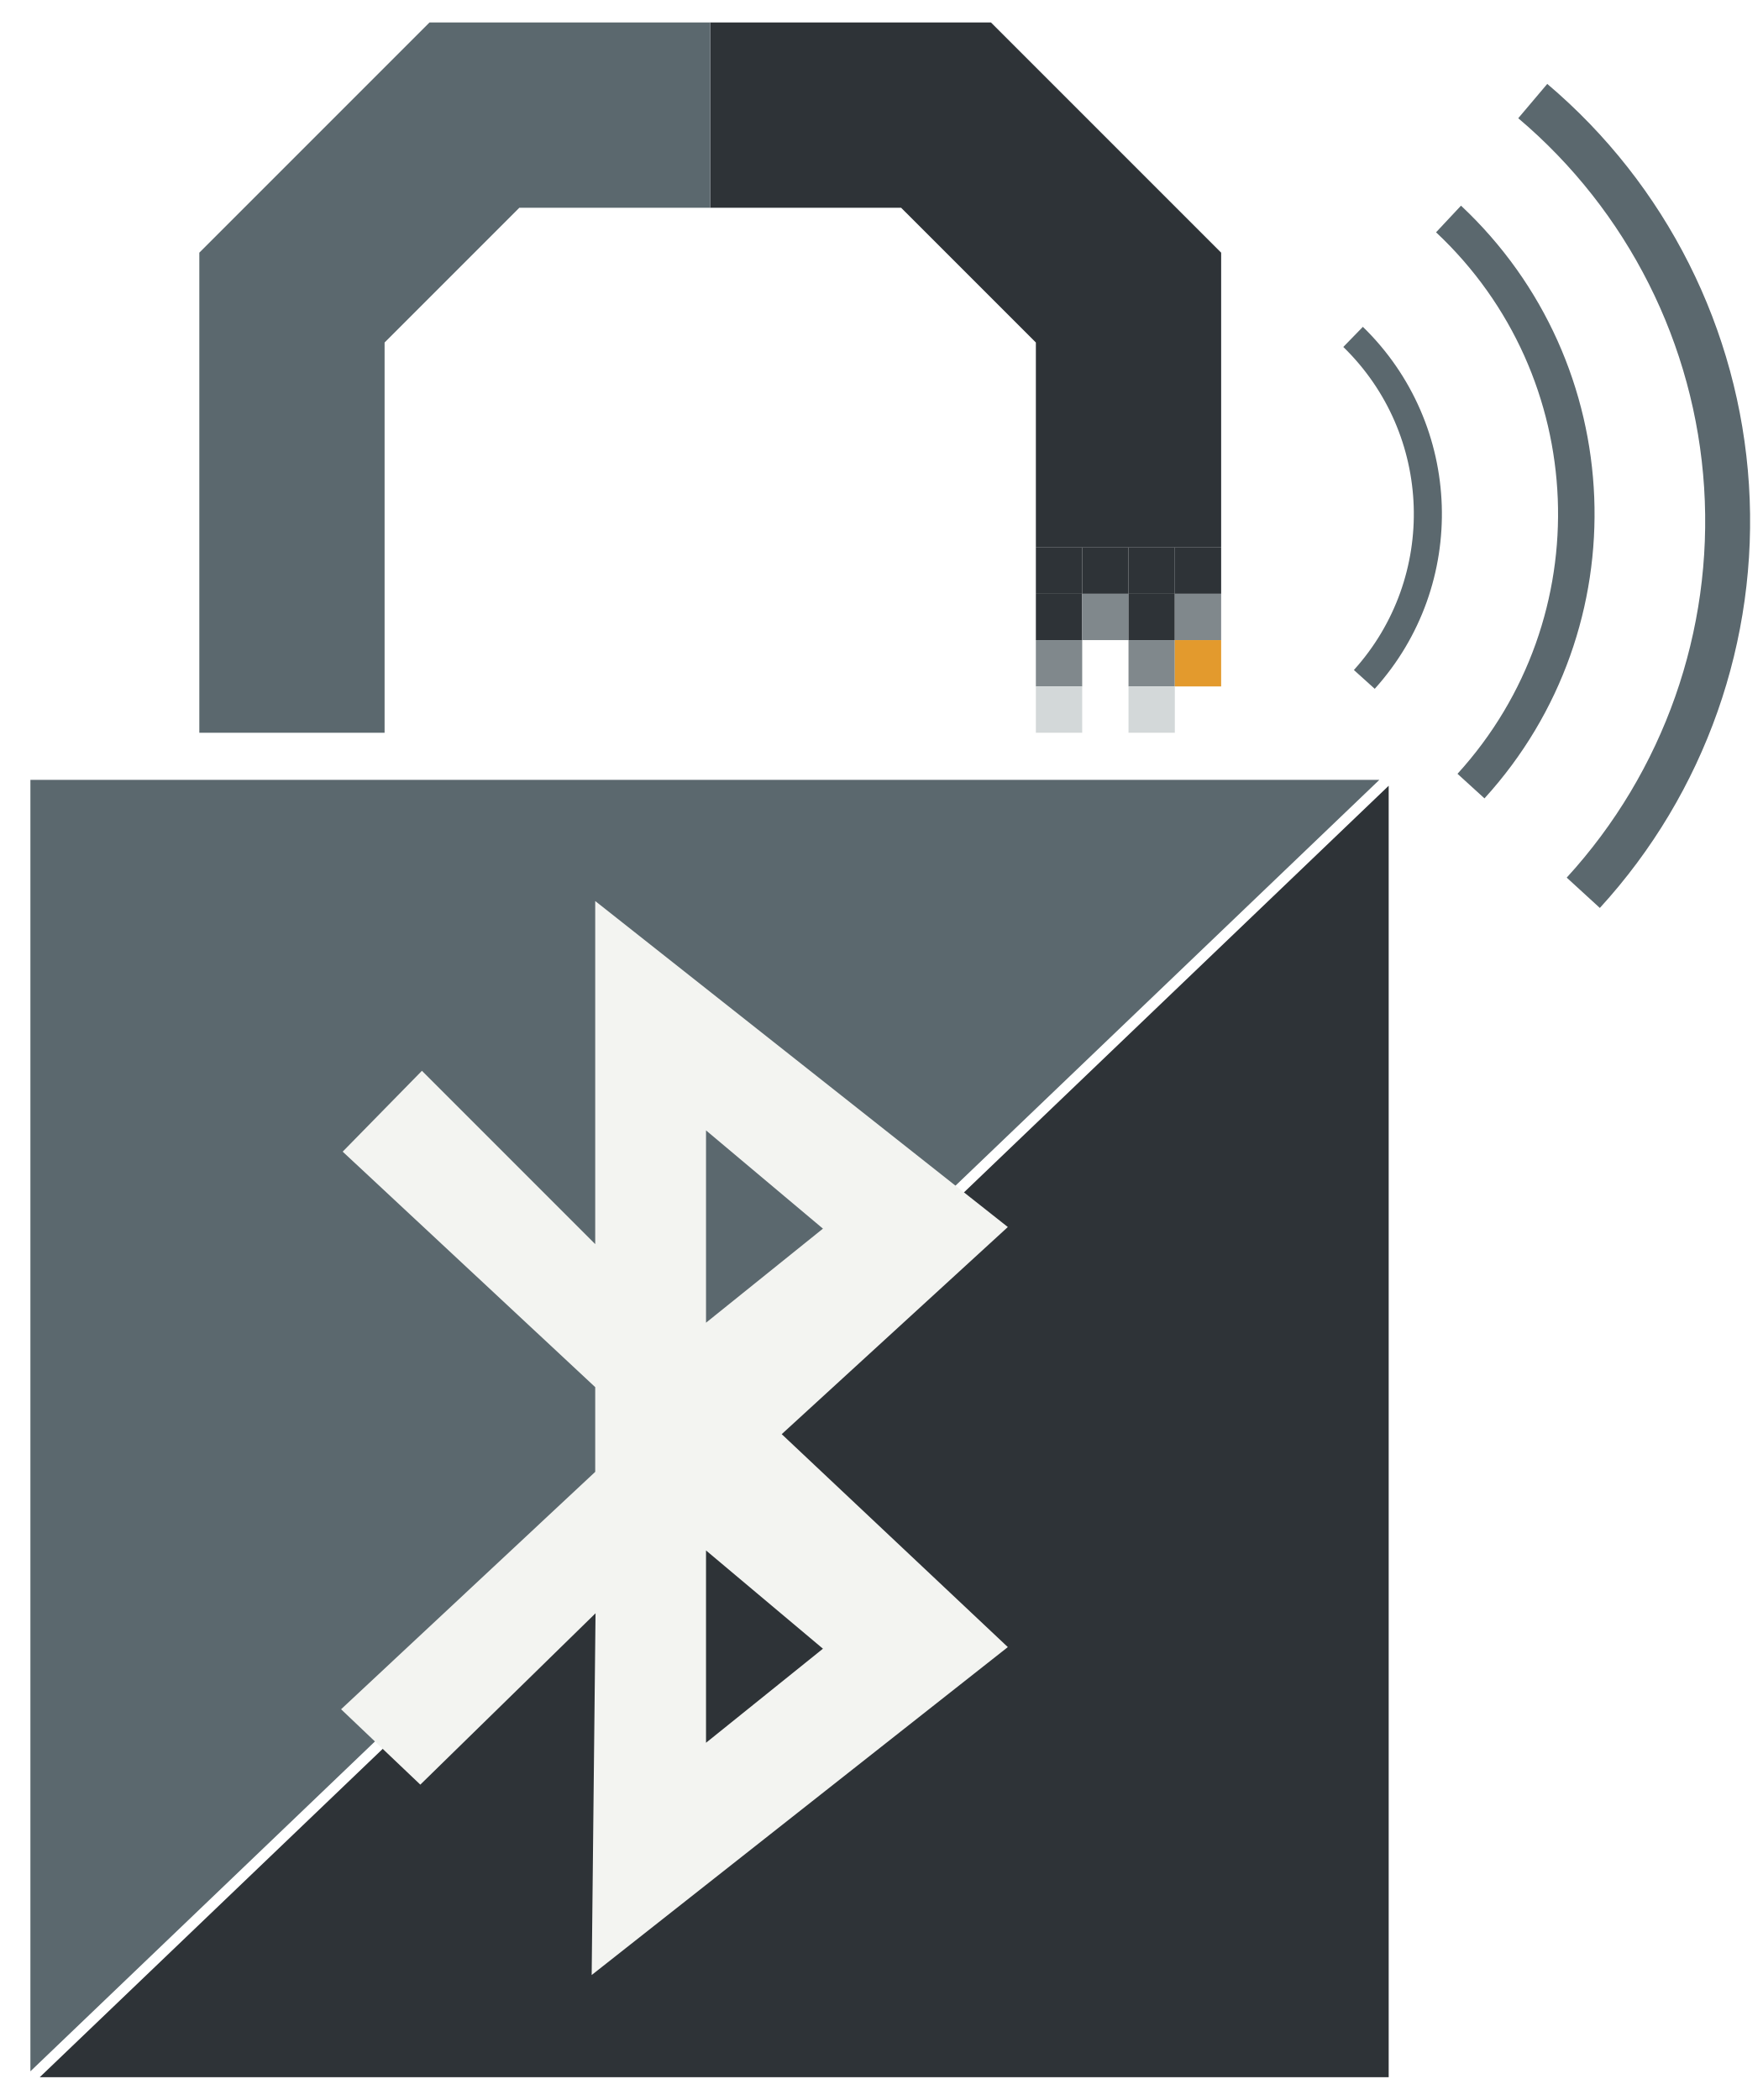
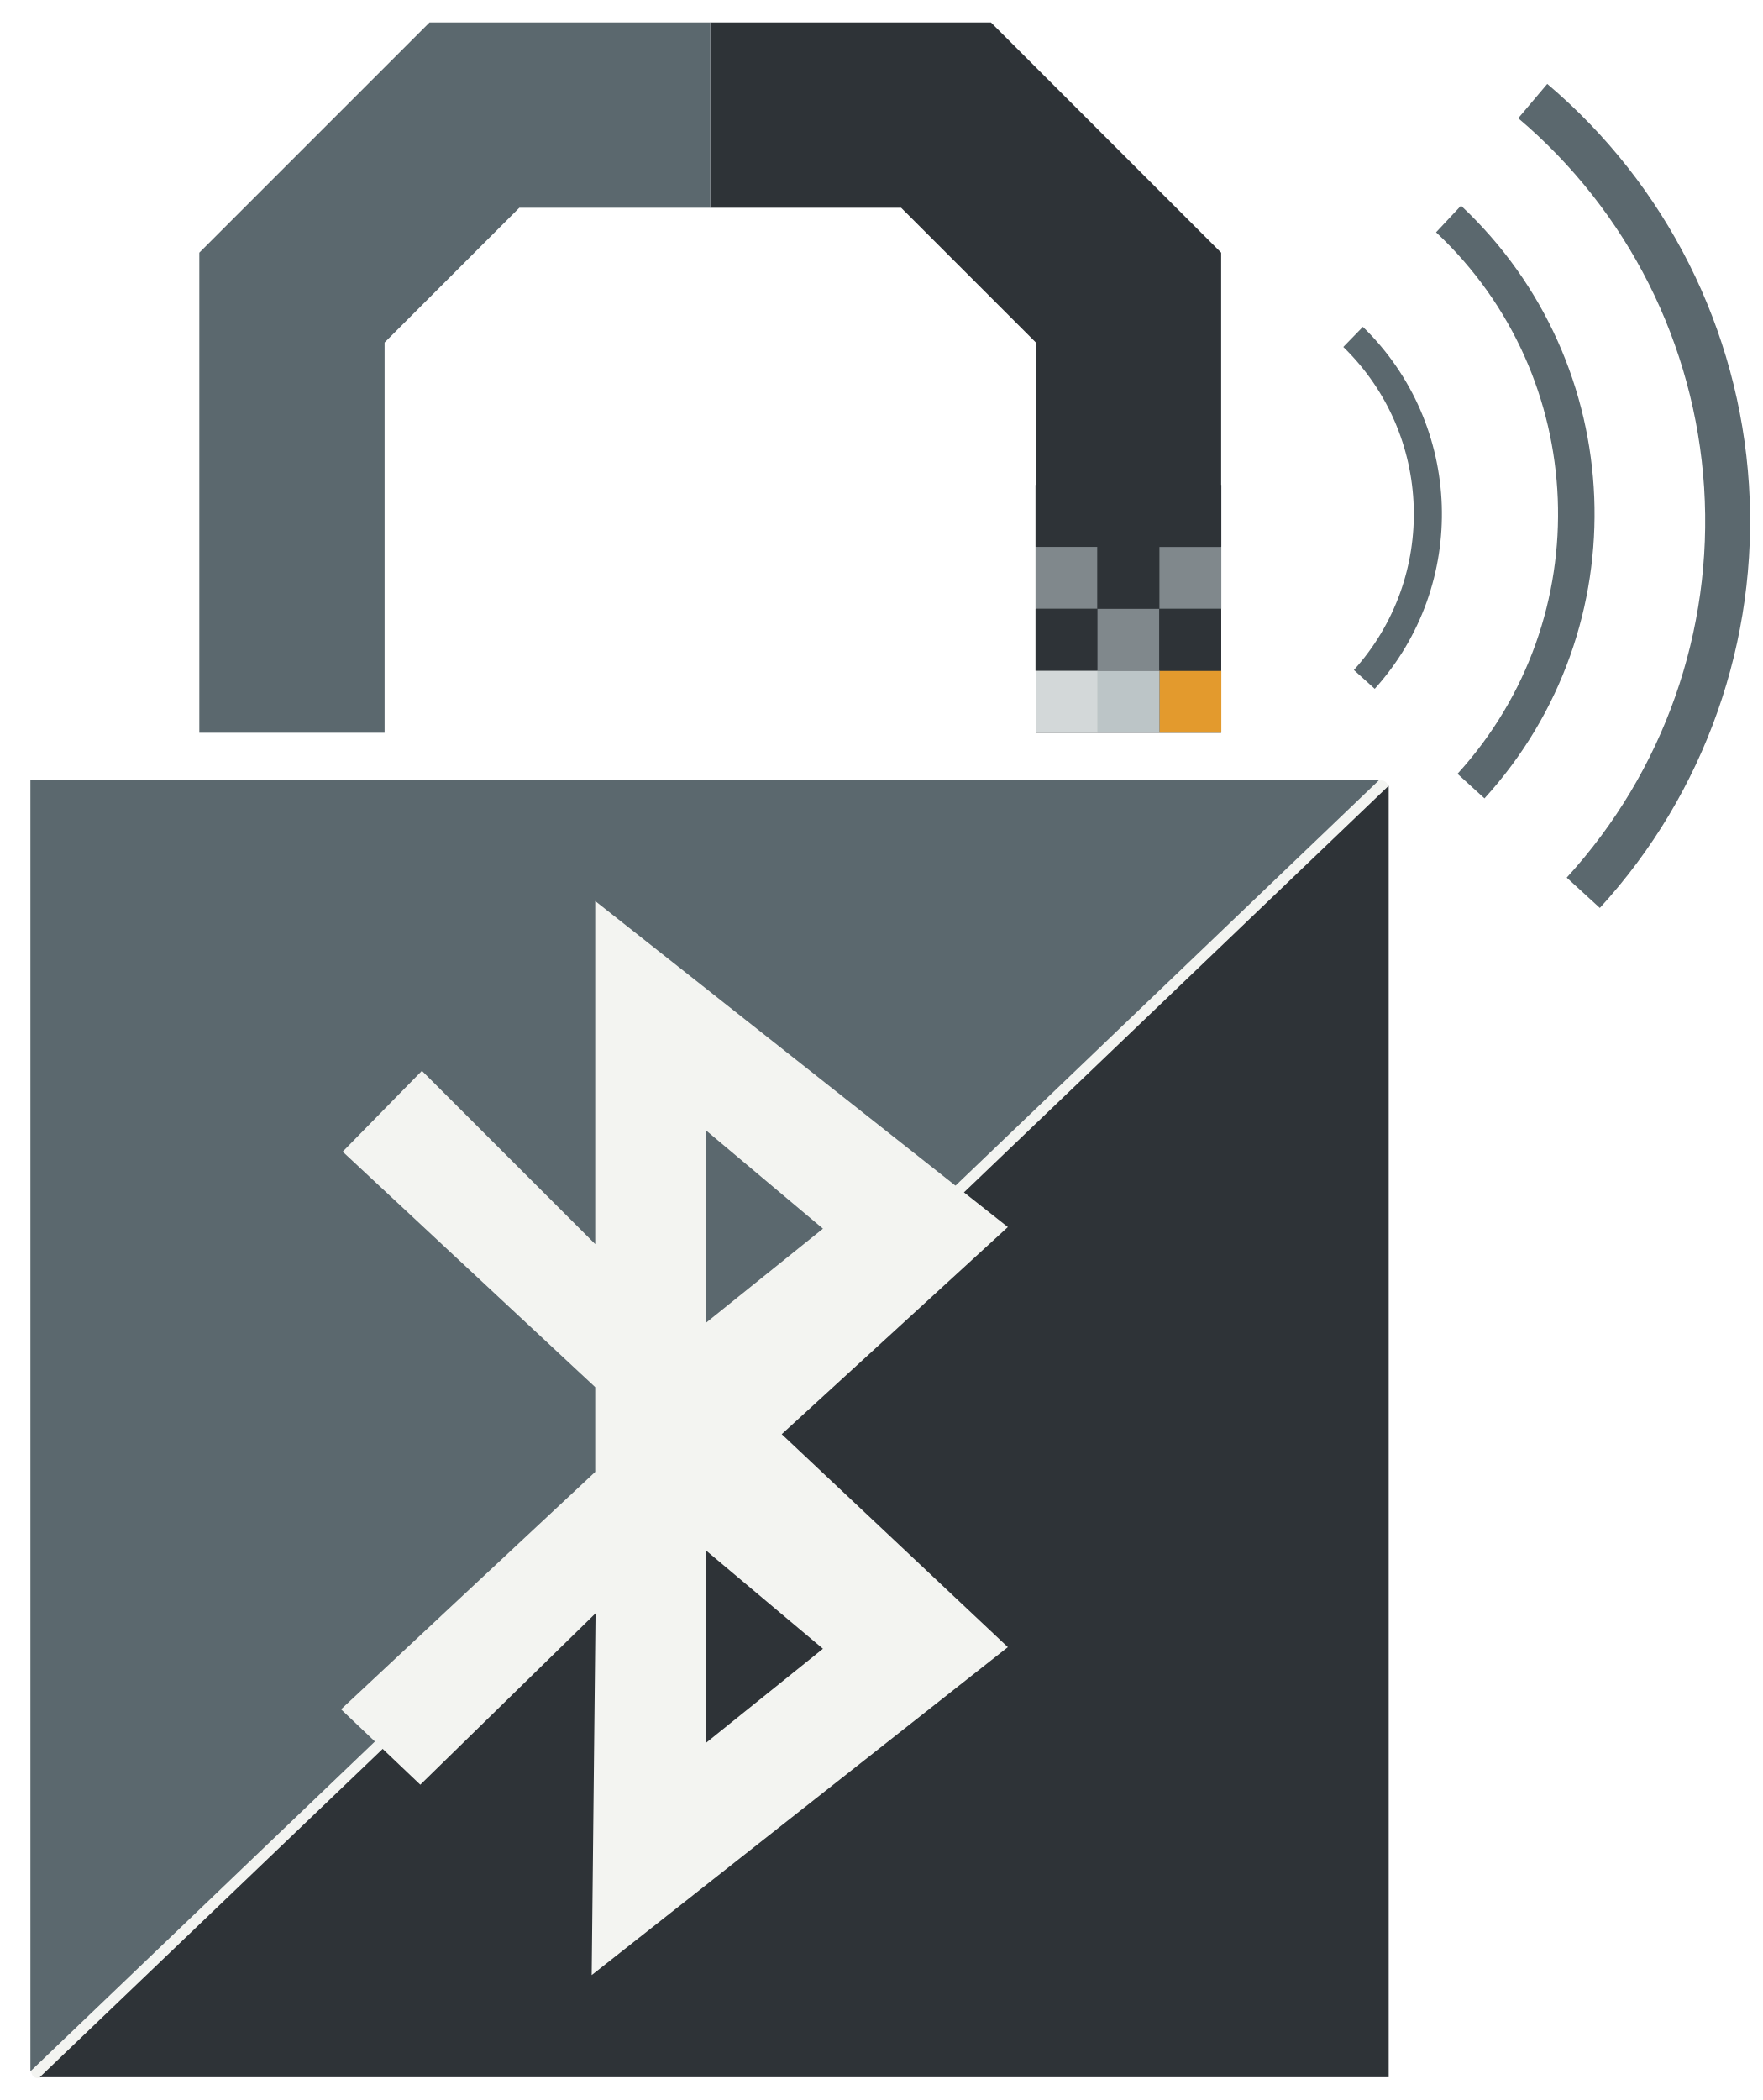
- <svg xmlns="http://www.w3.org/2000/svg" width="157" height="187" viewBox="128 74 314 374">
-   <path d="M133.415 212.887V442.891L373.68 212.887Z" fill="#5b686e" />
-   <path d="M375.34 443.943V213.939L135.075 443.943Z" fill="#2e3337" />
-   <path d="M254.5 78h50l41 41v52.5h-33V135l-24-24h-34Z" fill="#2e3337" />
-   <path d="M254.5 78h-50l-41 41v85.5h33V135l24-24h34Z" fill="#5b686e" />
-   <rect x="312.5" y="171.5" width="8.25" height="8.25" fill="#2e3337" />
-   <rect x="320.75" y="171.5" width="8.25" height="8.25" fill="#2e3337" />
-   <rect x="329.0" y="171.5" width="8.25" height="8.25" fill="#2e3337" />
-   <rect x="337.25" y="171.5" width="8.25" height="8.25" fill="#2e3337" />
-   <rect x="312.5" y="179.75" width="8.25" height="8.25" fill="#2e3337" />
-   <rect x="320.75" y="179.75" width="8.25" height="8.25" fill="#80888c" />
-   <rect x="329.0" y="179.75" width="8.25" height="8.25" fill="#2e3337" />
-   <rect x="337.25" y="179.75" width="8.25" height="8.25" fill="#80888c" />
-   <rect x="312.5" y="188.0" width="8.25" height="8.25" fill="#80888c" />
-   <rect x="329.0" y="188.0" width="8.25" height="8.25" fill="#80888c" />
-   <rect x="337.25" y="188.0" width="8.25" height="8.25" fill="#e39a2d" />
-   <rect x="312.5" y="196.25" width="8.25" height="8.25" fill="#d3d8d9" />
-   <rect x="329.0" y="196.25" width="8.25" height="8.25" fill="#d3d8d9" />
+ <svg xmlns="http://www.w3.org/2000/svg" width="157" height="187" viewBox="114 74 314 374">
+   <line x1="360.038" y1="214.189" x2="120.774" y2="442.925" stroke="#f3f4f1" stroke-width="2.4" stroke-linecap="round" />
+   <path d="M119.415 212.887V442.891L359.68 212.887Z" fill="#5b686e" />
+   <path d="M361.34 443.943V213.939L121.075 443.943Z" fill="#2e3337" />
+   <path d="M240.5 78h50l41 41v85.5h-33V135l-24-24h-34Z" fill="#2e3337" />
+   <path d="M240.5 78h-50l-41 41v85.5h33V135l24-24h34Z" fill="#5b686e" />
+   <rect x="298.434" y="160.362" width="11.022" height="11.022" fill="#2e3337" />
+   <rect x="320.509" y="160.362" width="11.022" height="11.022" fill="#2e3337" />
+   <rect x="298.434" y="171.399" width="11.022" height="11.022" fill="#80888c" />
+   <rect x="309.472" y="171.399" width="11.022" height="11.022" fill="#2e3337" />
+   <rect x="320.509" y="171.412" width="11.022" height="11.022" fill="#80888c" />
+   <rect x="298.434" y="182.437" width="11.022" height="11.022" fill="#2e3337" />
+   <rect x="309.472" y="182.437" width="11.022" height="11.022" fill="#80888c" />
+   <rect x="298.498" y="193.465" width="11.022" height="11.022" fill="#d3d8d9" />
+   <rect x="320.509" y="193.459" width="11.022" height="11.022" fill="#e39a2d" />
+   <rect x="320.488" y="182.428" width="11.022" height="11.022" fill="#2e3337" />
+   <rect x="309.493" y="193.465" width="11.022" height="11.022" fill="#bcc5c7" />
  <g fill="none" stroke="#5b686e" stroke-miterlimit="10">
-     <path d="M369 134c16.952 16.491 17.836 43.434 2 61" stroke-width="5" />
-     <path d="M386 113c28.713 26.915 30.494 71.898 4 101" stroke-width="6.5" />
-     <path d="M401 92c20.355 17.215 32.818 41.98 34.516 68.584s-7.515 52.753-25.516 72.416" stroke-width="8" />
+     <path d="M355 134c16.952 16.491 17.836 43.434 2 61" stroke-width="5" />
+     <path d="M372 113c28.713 26.915 30.494 71.898 4 101" stroke-width="6.5" />
+     <path d="M387 92c20.355 17.215 32.818 41.98 34.516 68.584s-7.515 52.753-25.516 72.416" stroke-width="8" />
  </g>
-   <path d="M789 1064V0l1281 1012-702 643 702 661L778 3334l12-1123-544 532L0 2509l789-737v-263L5 778l246-251 538 538zm344-352l363 305-363 292V712zm0 1304l363 305-363 292v-597z" transform="translate(188.75 234.47) scale(0.05737)" fill="#f3f4f1" fill-rule="evenodd" />
+   <path d="M220.015 295.517v-61.045l73.495 58.061-40.276 36.891 40.276 37.924-74.126 58.406.688-64.43-31.211 30.522-14.114-13.425 45.267-42.284v-15.089l-44.98-41.94 14.114-14.401 30.867 30.867v-.057ZM239.751 275.321l20.826 17.499-20.826 16.753v-34.252ZM239.751 350.136l20.826 17.499-20.826 16.753v-34.252Z" fill="#f3f4f1" fill-rule="evenodd" />
</svg>
